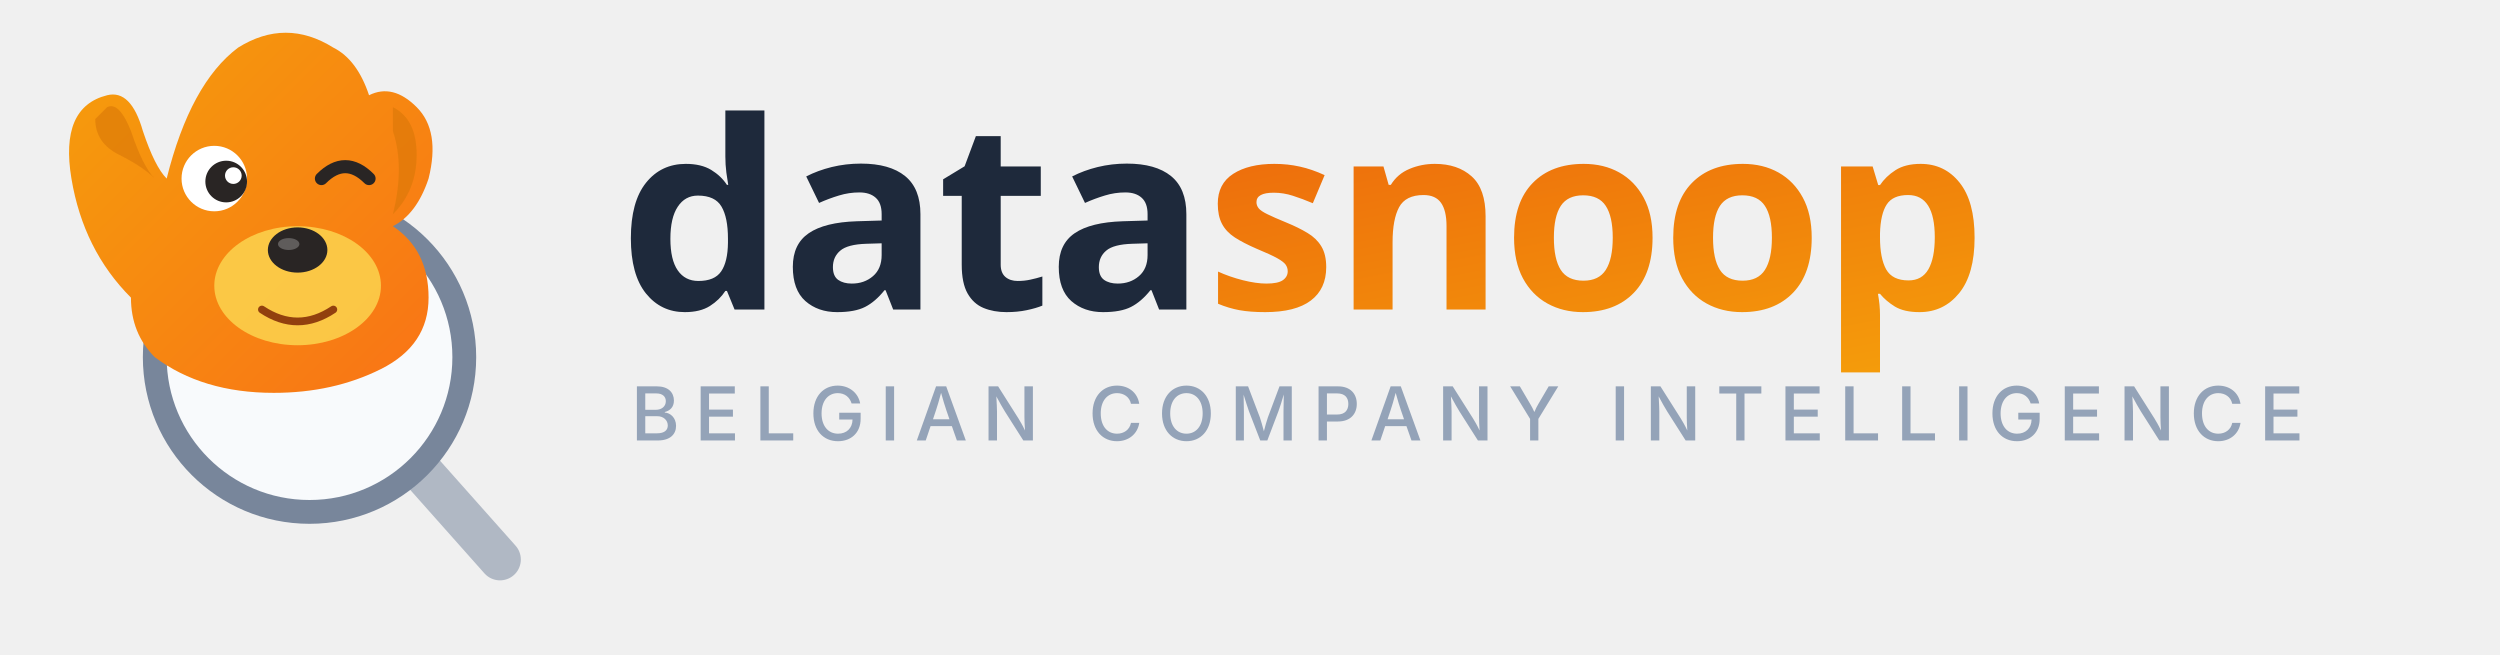
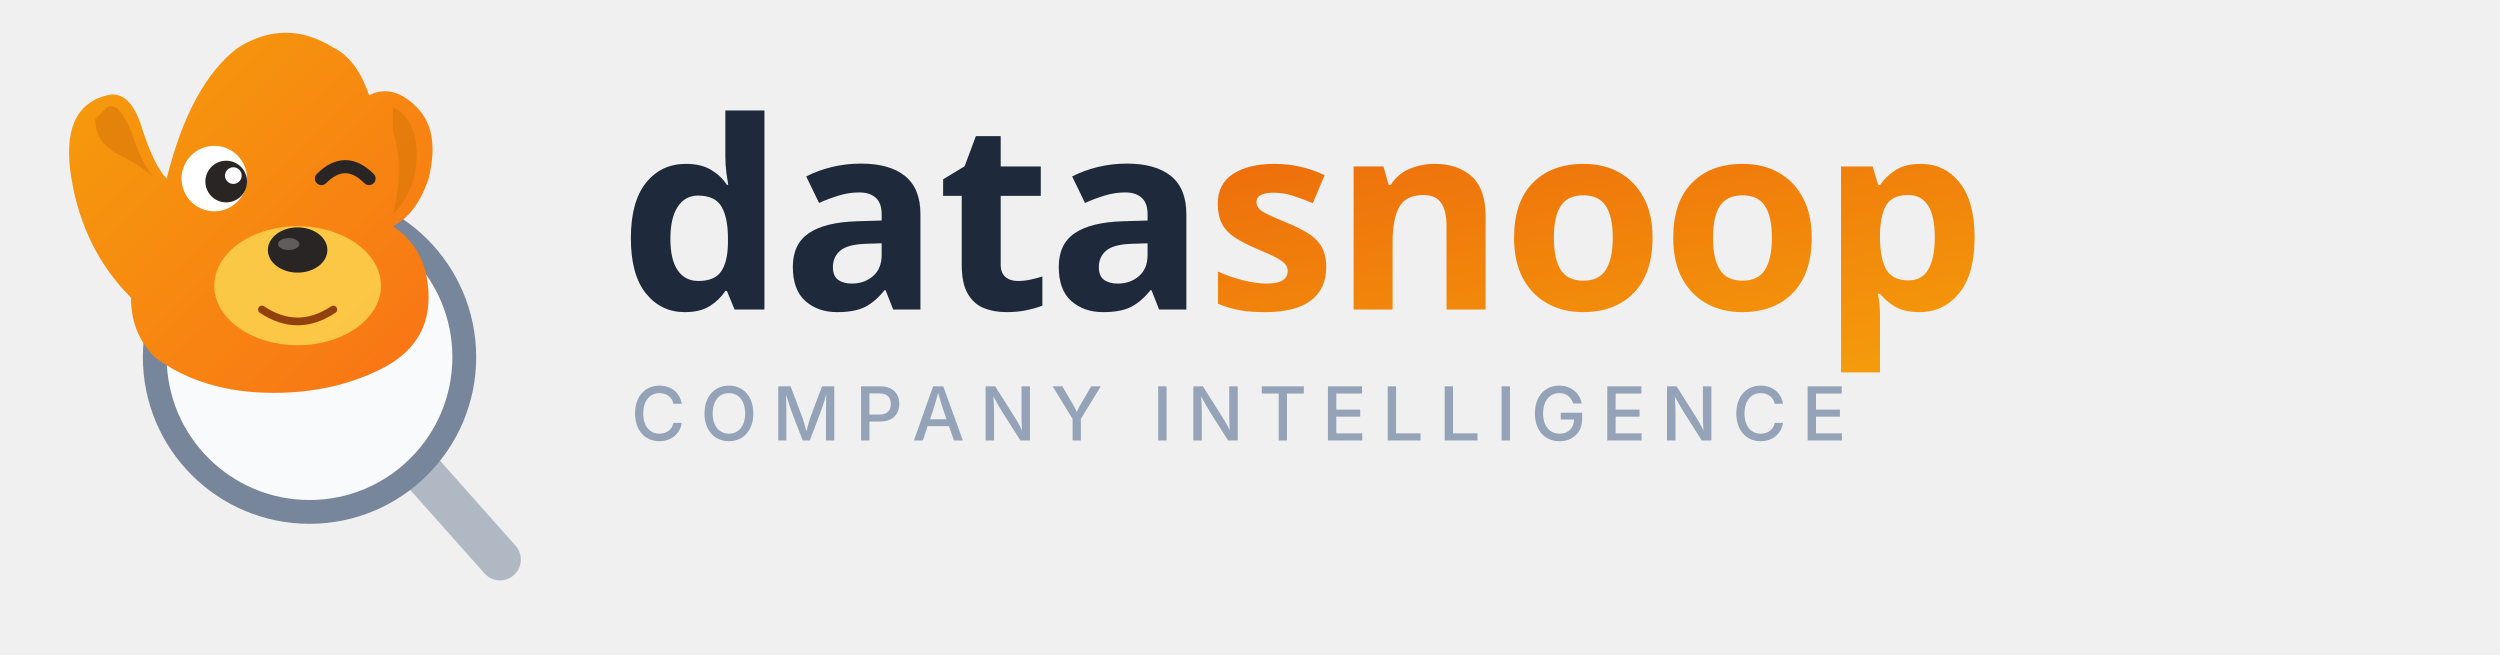
<svg xmlns="http://www.w3.org/2000/svg" viewBox="0 0 420 110" width="420" height="110">
  <defs>
    <linearGradient id="da1" x1="0%" y1="0%" x2="100%" y2="100%">
      <stop offset="0%" stop-color="#f59e0b" />
      <stop offset="100%" stop-color="#f97316" />
    </linearGradient>
    <linearGradient id="da2" x1="0%" y1="0%" x2="100%" y2="100%">
      <stop offset="0%" stop-color="#ea580c" />
      <stop offset="100%" stop-color="#f59e0b" />
    </linearGradient>
  </defs>
  <line x1="68" y1="76" x2="84" y2="94" stroke="#b0b8c4" stroke-width="7" stroke-linecap="round" />
  <circle cx="52" cy="60" r="26" fill="#f8fafc" stroke="#78869b" stroke-width="4" />
  <path d="M39 50 Q43 44 50 47" fill="none" stroke="white" stroke-width="2.2" stroke-linecap="round" opacity="0.5" />
  <path d="     M 22 50     Q 14 42 12 30     Q 10 18 18 16     Q 22 15 24 22     Q 26 28 28 30     Q 32 14 40 8     Q 48 3 56 8     Q 60 10 62 16     Q 66 14 70 18     Q 74 22 72 30     Q 70 36 66 38     Q 72 42 72 50     Q 72 58 64 62     Q 56 66 46 66     Q 34 66 26 60     Q 22 56 22 50     Z   " fill="url(#da1)" />
  <path d="     M 18 18     Q 20 17 22 22     Q 24 28 26 30     Q 24 28 20 26     Q 16 24 16 20     Z   " fill="#d97706" opacity="0.6" />
  <path d="     M 66 18     Q 70 20 70 26     Q 70 32 66 36     Q 68 28 66 22     Z   " fill="#d97706" opacity="0.6" />
  <ellipse cx="50" cy="48" rx="14" ry="10" fill="#fcd34d" opacity="0.85" />
  <ellipse cx="50" cy="42" rx="5" ry="3.8" fill="#292524" />
  <ellipse cx="48.5" cy="41" rx="1.8" ry="1" fill="white" opacity="0.25" />
  <circle cx="36" cy="30" r="5.5" fill="white" />
  <circle cx="38" cy="30.5" r="3.5" fill="#292524" />
  <circle cx="39.2" cy="29.5" r="1.4" fill="white" />
  <path d="M54 30 Q58 26 62 30" fill="none" stroke="#292524" stroke-width="2.2" stroke-linecap="round" />
  <path d="M44 52 Q50 56 56 52" fill="none" stroke="#92400e" stroke-width="1.3" stroke-linecap="round" />
  <text x="104" y="52" font-family="'Baloo 2', 'Nunito', 'Segoe UI', sans-serif" font-size="44" font-weight="800" letter-spacing="-0.5" fill="#1e293b">
    data<tspan fill="url(#da2)">snoop</tspan>
  </text>
  <text x="106" y="74" font-family="'Inter', 'Segoe UI', sans-serif" font-size="12.5" font-weight="500" letter-spacing="2.5" fill="#94a3b8">
-     BELGIAN COMPANY INTELLIGENCE
+     COMPANY INTELLIGENCE
  </text>
</svg>
